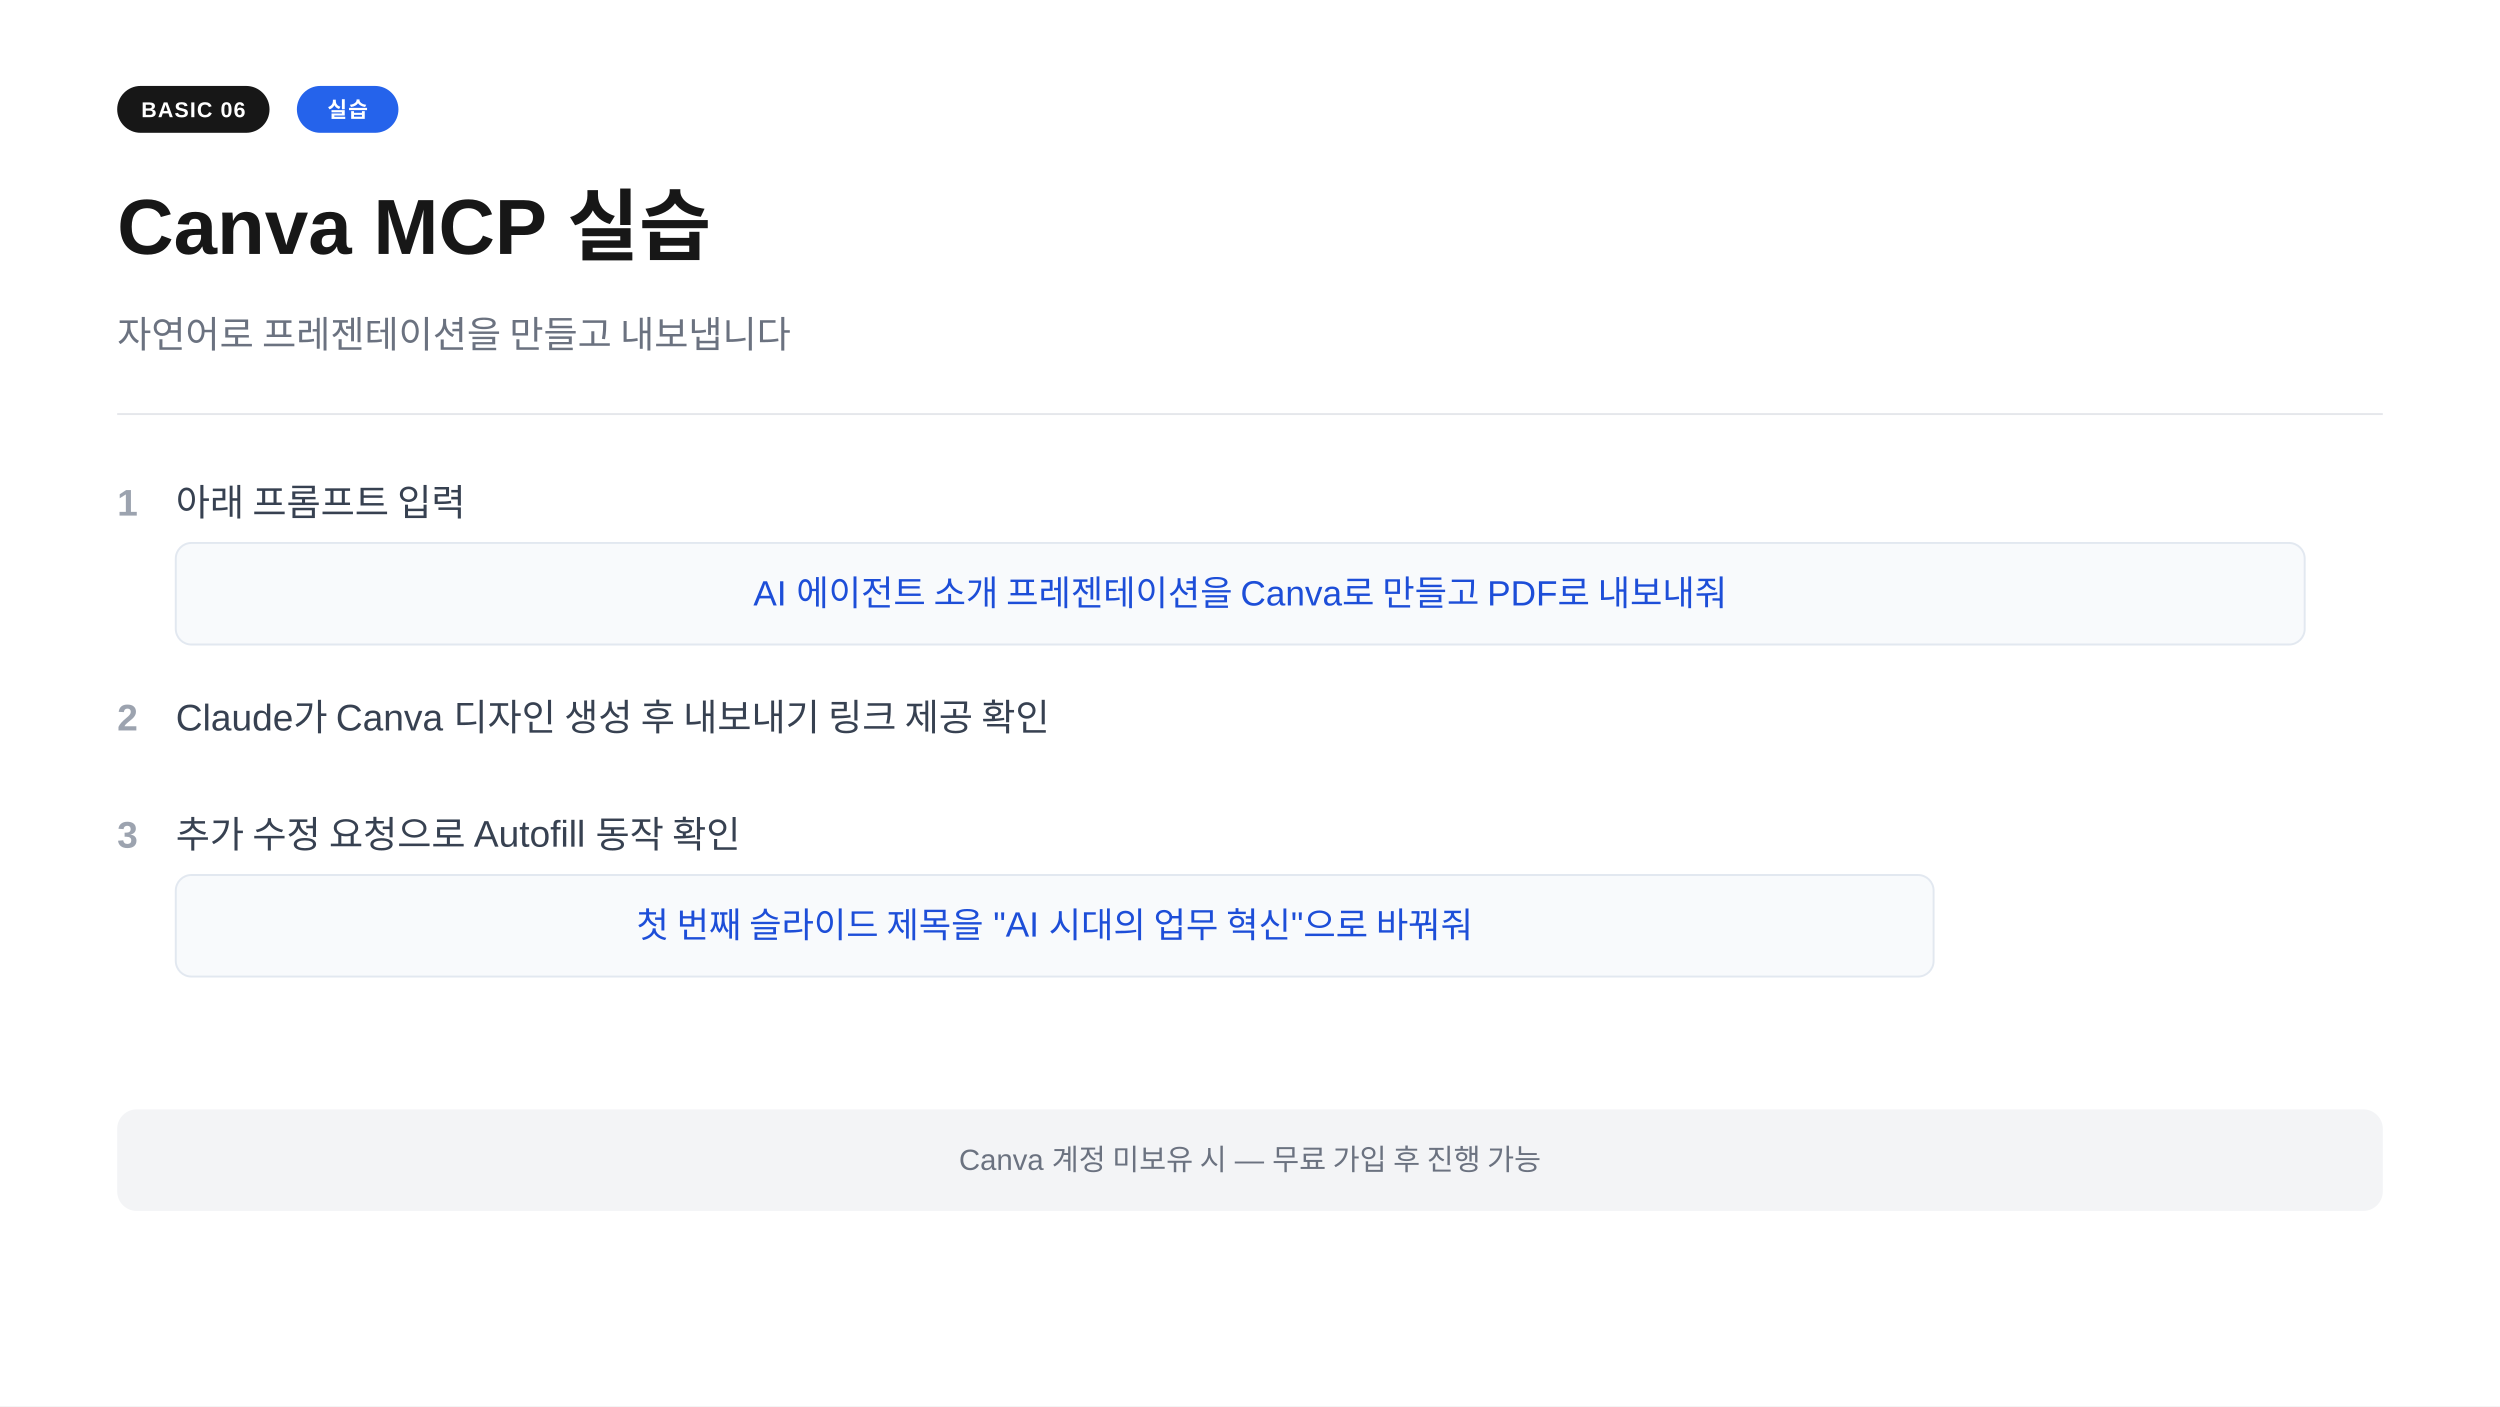
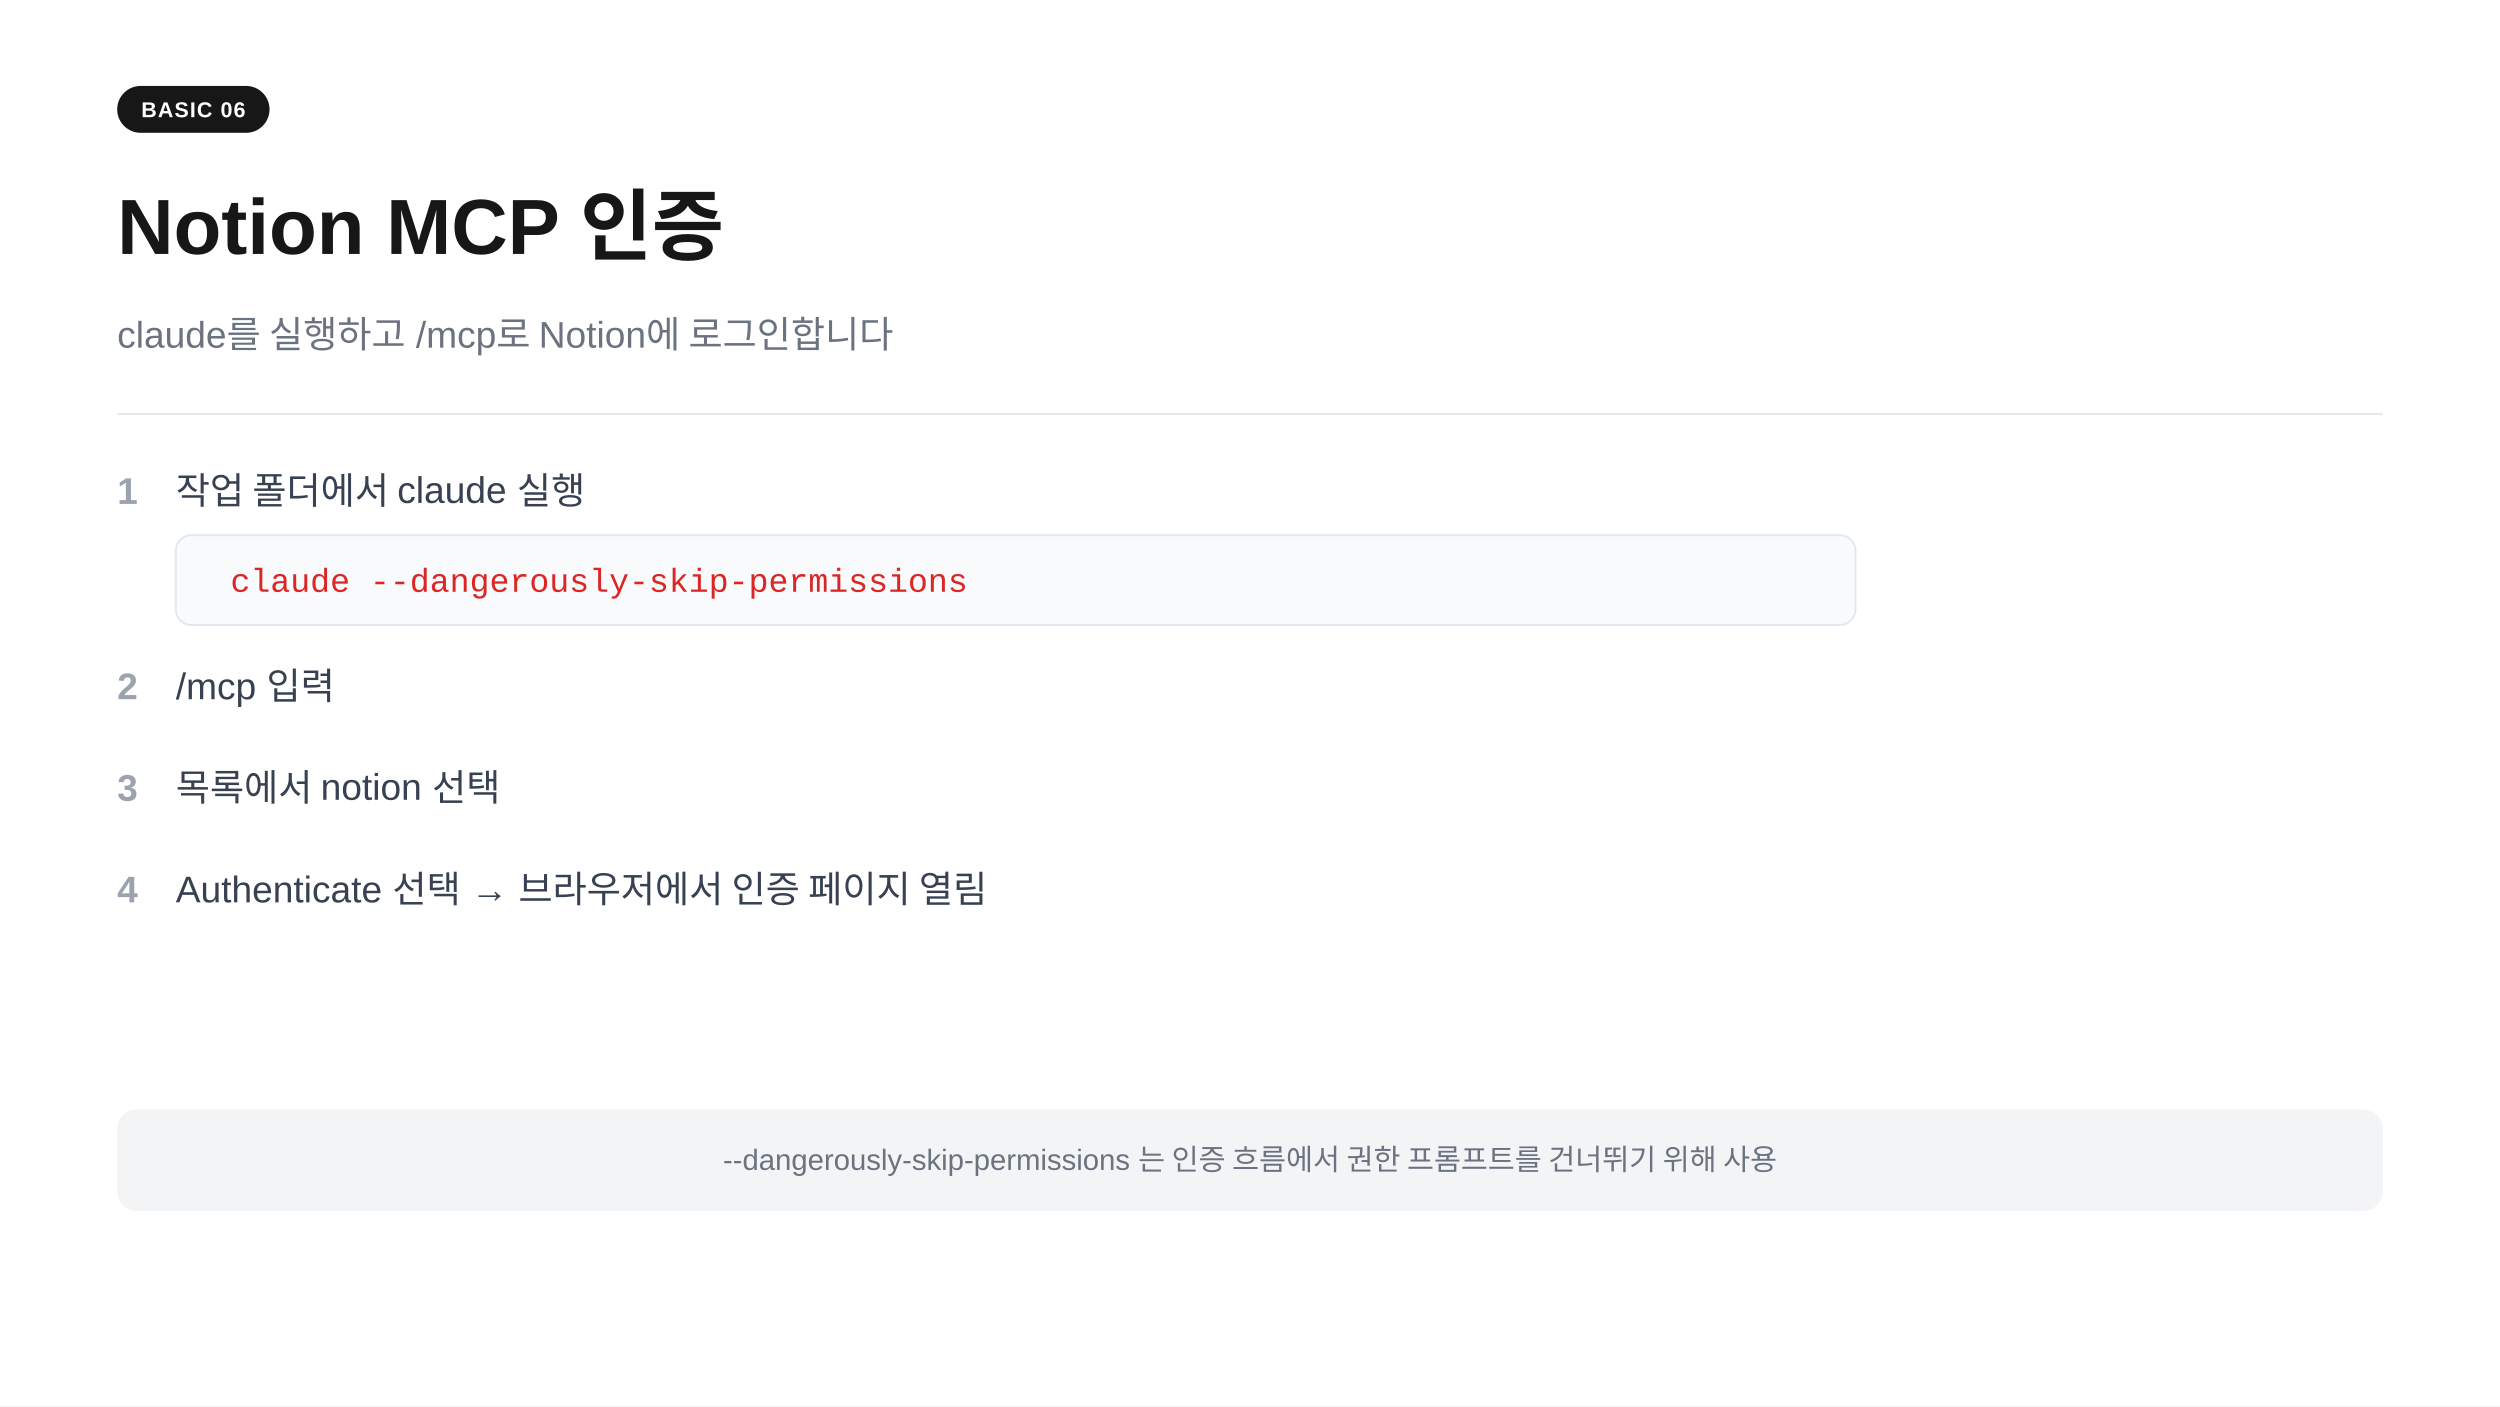
<svg xmlns="http://www.w3.org/2000/svg" width="1280" height="720" viewBox="0 0 1280 720">
  <rect width="1280" height="720" fill="#ffffff" />
  <rect x="60" y="44" width="78" height="24" rx="12" fill="#171717" />
  <text x="99" y="60" text-anchor="middle" font-family="-apple-system,BlinkMacSystemFont,'Segoe UI',Arial,sans-serif" font-size="11" font-weight="700" fill="#ffffff" letter-spacing="0.05em">BASIC 06</text>
-   <rect x="152" y="44" width="52" height="24" rx="12" fill="#2563eb" />
-   <text x="178" y="60" text-anchor="middle" font-family="-apple-system,BlinkMacSystemFont,'Segoe UI',Arial,sans-serif" font-size="11" font-weight="700" fill="#ffffff" letter-spacing="0.05em">실습</text>
-   <text x="60" y="130" font-family="-apple-system,BlinkMacSystemFont,'Segoe UI',Arial,sans-serif" font-size="40" font-weight="700" fill="#171717">Canva MCP 실습</text>
-   <text x="60" y="178" font-family="-apple-system,BlinkMacSystemFont,'Segoe UI',Arial,sans-serif" font-size="19" fill="#6b7280">자연어로 프레젠테이션을 만들고 내보냅니다</text>
+   <text x="60" y="130" font-family="-apple-system,BlinkMacSystemFont,'Segoe UI',Arial,sans-serif" font-size="40" font-weight="700" fill="#171717">Notion MCP 인증</text>
+   <text x="60" y="178" font-family="-apple-system,BlinkMacSystemFont,'Segoe UI',Arial,sans-serif" font-size="19" fill="#6b7280">claude를 실행하고 /mcp로 Notion에 로그인합니다</text>
  <line x1="60" y1="212" x2="1220" y2="212" stroke="#e5e7eb" stroke-width="1" />
-   <text x="60" y="264" font-family="-apple-system,BlinkMacSystemFont,'Segoe UI',Arial,sans-serif" font-size="19" fill="#9ca3af" font-weight="600">1</text>
-   <text x="90" y="264" font-family="-apple-system,BlinkMacSystemFont,'Segoe UI',Arial,sans-serif" font-size="19" fill="#374151">아래 프롬프트 입력</text>
-   <rect x="90" y="278" width="1090" height="52" rx="8" fill="#f8fafc" stroke="#e2e8f0" stroke-width="1" />
-   <text x="635" y="310" text-anchor="middle" font-family="-apple-system,BlinkMacSystemFont,'Segoe UI',Arial,sans-serif" font-size="18" fill="#1d4ed8">AI 에이전트 소개 프레젠테이션을 Canva로 만들고 PDF로 내보내줘</text>
-   <text x="60" y="374" font-family="-apple-system,BlinkMacSystemFont,'Segoe UI',Arial,sans-serif" font-size="19" fill="#9ca3af" font-weight="600">2</text>
-   <text x="90" y="374" font-family="-apple-system,BlinkMacSystemFont,'Segoe UI',Arial,sans-serif" font-size="19" fill="#374151">Claude가 Canva 디자인 생성 후 내보내기 링크 제공 확인</text>
-   <text x="60" y="434" font-family="-apple-system,BlinkMacSystemFont,'Segoe UI',Arial,sans-serif" font-size="19" fill="#9ca3af" font-weight="600">3</text>
-   <text x="90" y="434" font-family="-apple-system,BlinkMacSystemFont,'Segoe UI',Arial,sans-serif" font-size="19" fill="#374151">추가 수정 요청으로 Autofill 동작 확인</text>
-   <rect x="90" y="448" width="900" height="52" rx="8" fill="#f8fafc" stroke="#e2e8f0" stroke-width="1" />
-   <text x="540" y="480" text-anchor="middle" font-family="-apple-system,BlinkMacSystemFont,'Segoe UI',Arial,sans-serif" font-size="18" fill="#1d4ed8">첫 번째 슬라이드 제목을 "AI 시대의 업무 혁신"으로 바꿔줘</text>
+   <text x="60" y="258" font-family="-apple-system,BlinkMacSystemFont,'Segoe UI',Arial,sans-serif" font-size="19" fill="#9ca3af" font-weight="600">1</text>
+   <text x="90" y="258" font-family="-apple-system,BlinkMacSystemFont,'Segoe UI',Arial,sans-serif" font-size="19" fill="#374151">작업 폴더에서 claude 실행</text>
+   <rect x="90" y="274" width="860" height="46" rx="8" fill="#f8fafc" stroke="#e2e8f0" stroke-width="1" />
+   <text x="118" y="303" font-family="'Courier New',Courier,monospace" font-size="17" fill="#dc2626">claude --dangerously-skip-permissions</text>
+   <text x="60" y="358" font-family="-apple-system,BlinkMacSystemFont,'Segoe UI',Arial,sans-serif" font-size="19" fill="#9ca3af" font-weight="600">2</text>
+   <text x="90" y="358" font-family="-apple-system,BlinkMacSystemFont,'Segoe UI',Arial,sans-serif" font-size="19" fill="#374151">/mcp 입력</text>
+   <text x="60" y="410" font-family="-apple-system,BlinkMacSystemFont,'Segoe UI',Arial,sans-serif" font-size="19" fill="#9ca3af" font-weight="600">3</text>
+   <text x="90" y="410" font-family="-apple-system,BlinkMacSystemFont,'Segoe UI',Arial,sans-serif" font-size="19" fill="#374151">목록에서 notion 선택</text>
+   <text x="60" y="462" font-family="-apple-system,BlinkMacSystemFont,'Segoe UI',Arial,sans-serif" font-size="19" fill="#9ca3af" font-weight="600">4</text>
+   <text x="90" y="462" font-family="-apple-system,BlinkMacSystemFont,'Segoe UI',Arial,sans-serif" font-size="19" fill="#374151">Authenticate 선택  →  브라우저에서 인증 페이지 열림</text>
  <rect x="60" y="568" width="1160" height="52" rx="10" fill="#f3f4f6" />
-   <text x="640" y="599" text-anchor="middle" font-family="-apple-system,BlinkMacSystemFont,'Segoe UI',Arial,sans-serif" font-size="15" fill="#6b7280">Canva 계정 미보유 시  —  무료 가입 후 진행 가능</text>
+   <text x="640" y="599" text-anchor="middle" font-family="-apple-system,BlinkMacSystemFont,'Segoe UI',Arial,sans-serif" font-size="15" fill="#6b7280">--dangerously-skip-permissions 는 인증 흐름에서 권한 프롬프트를 건너뛰기 위해 사용</text>
</svg>
